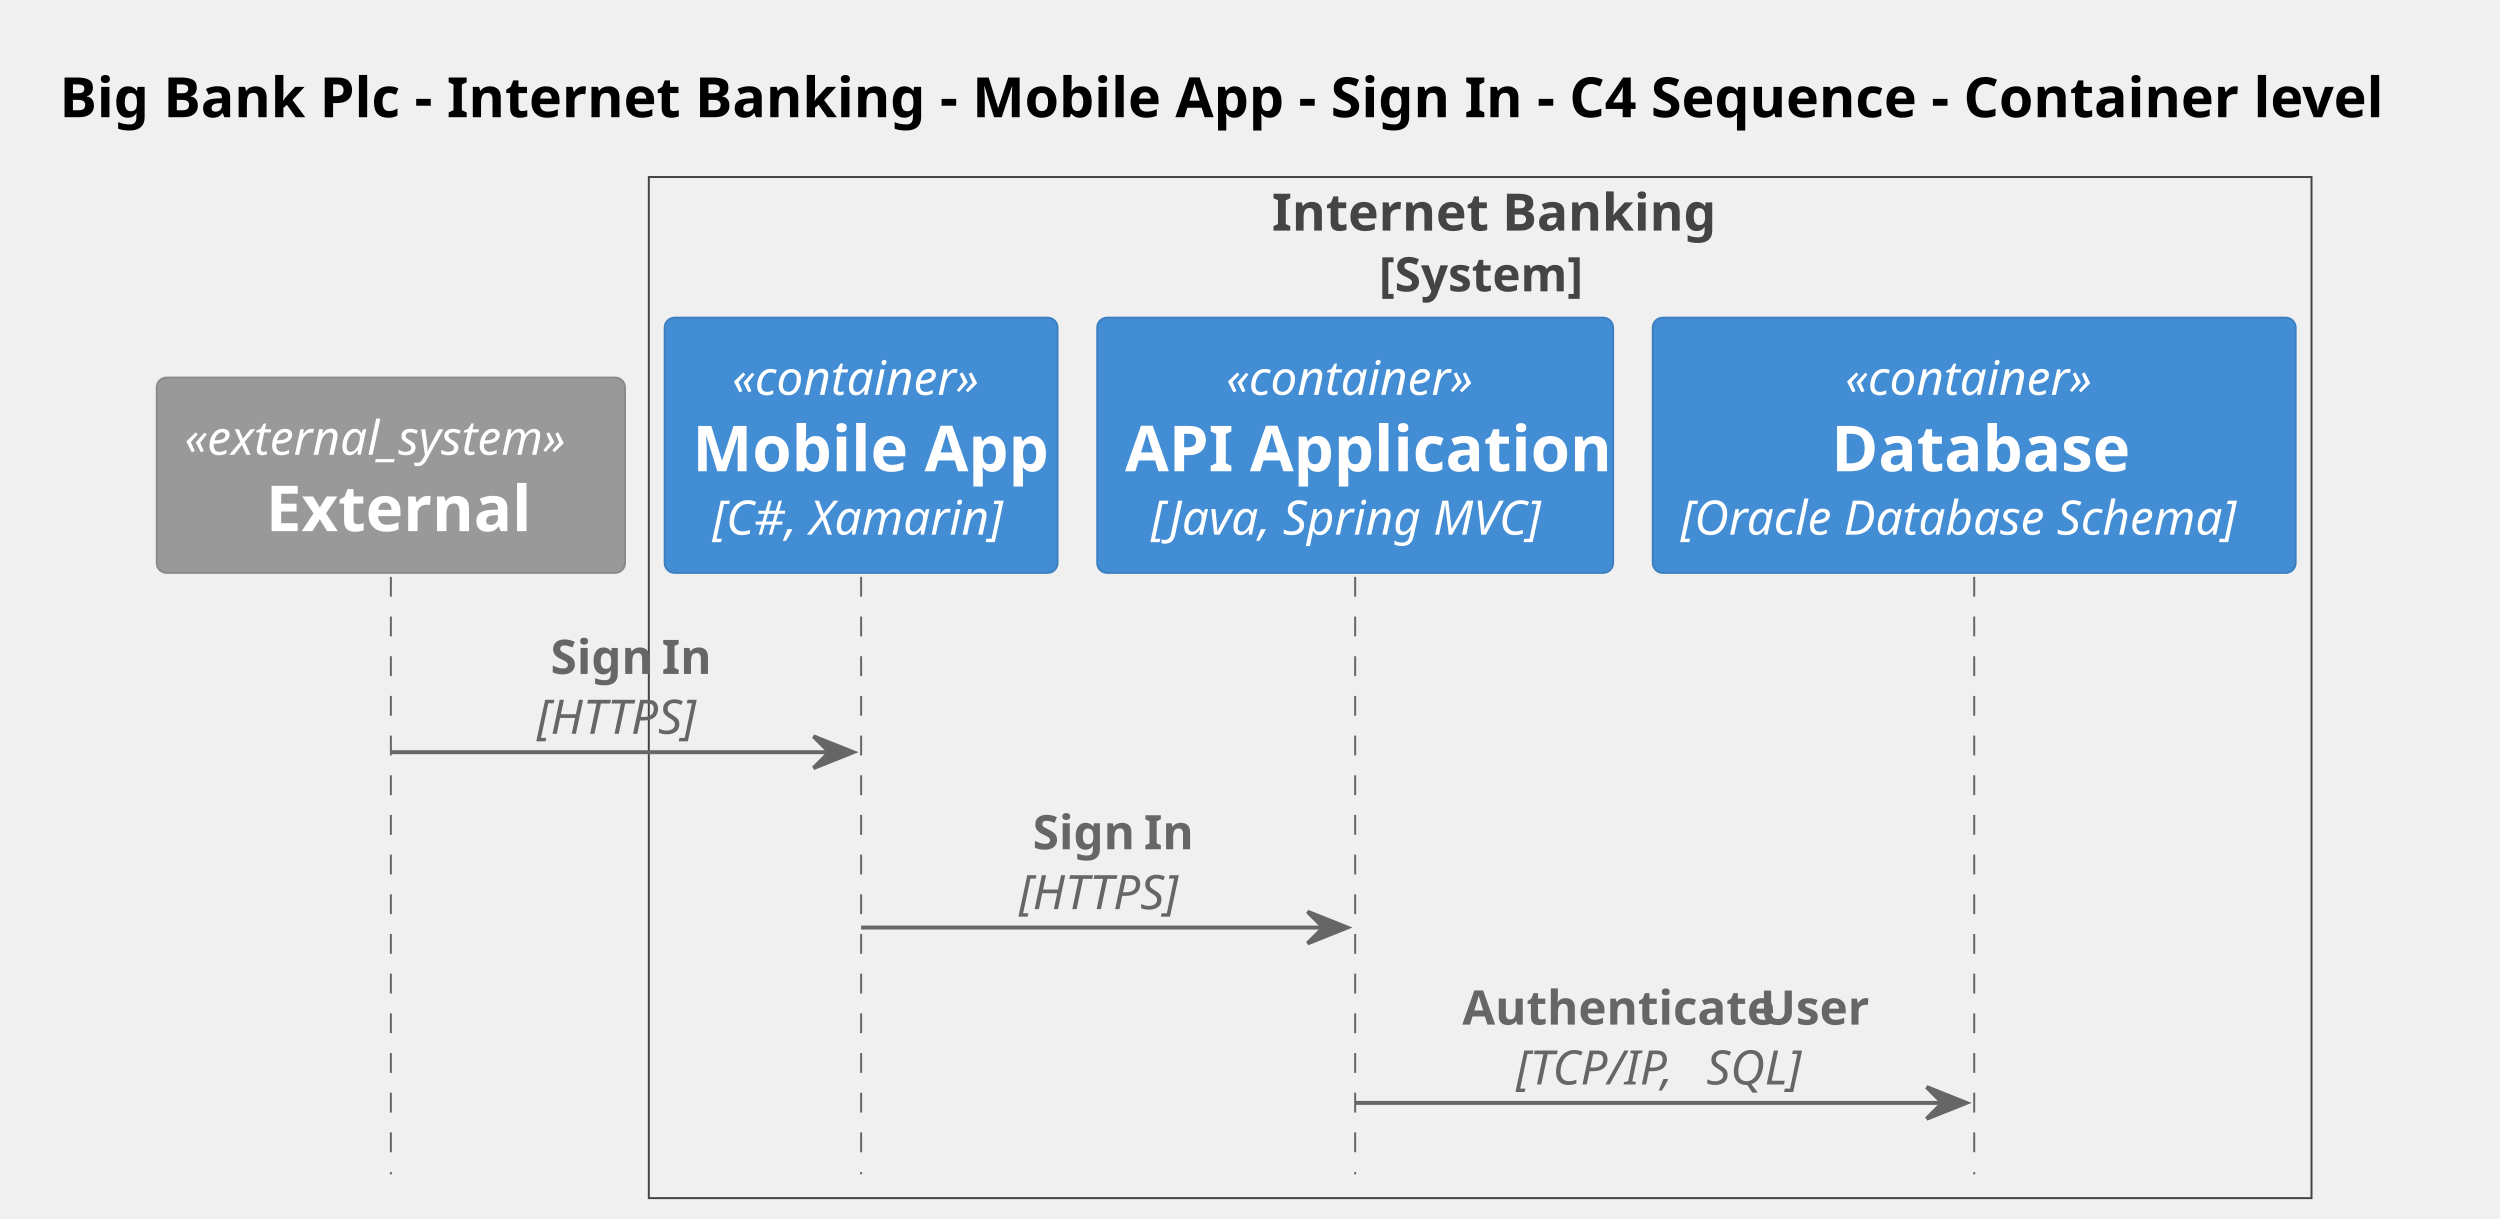
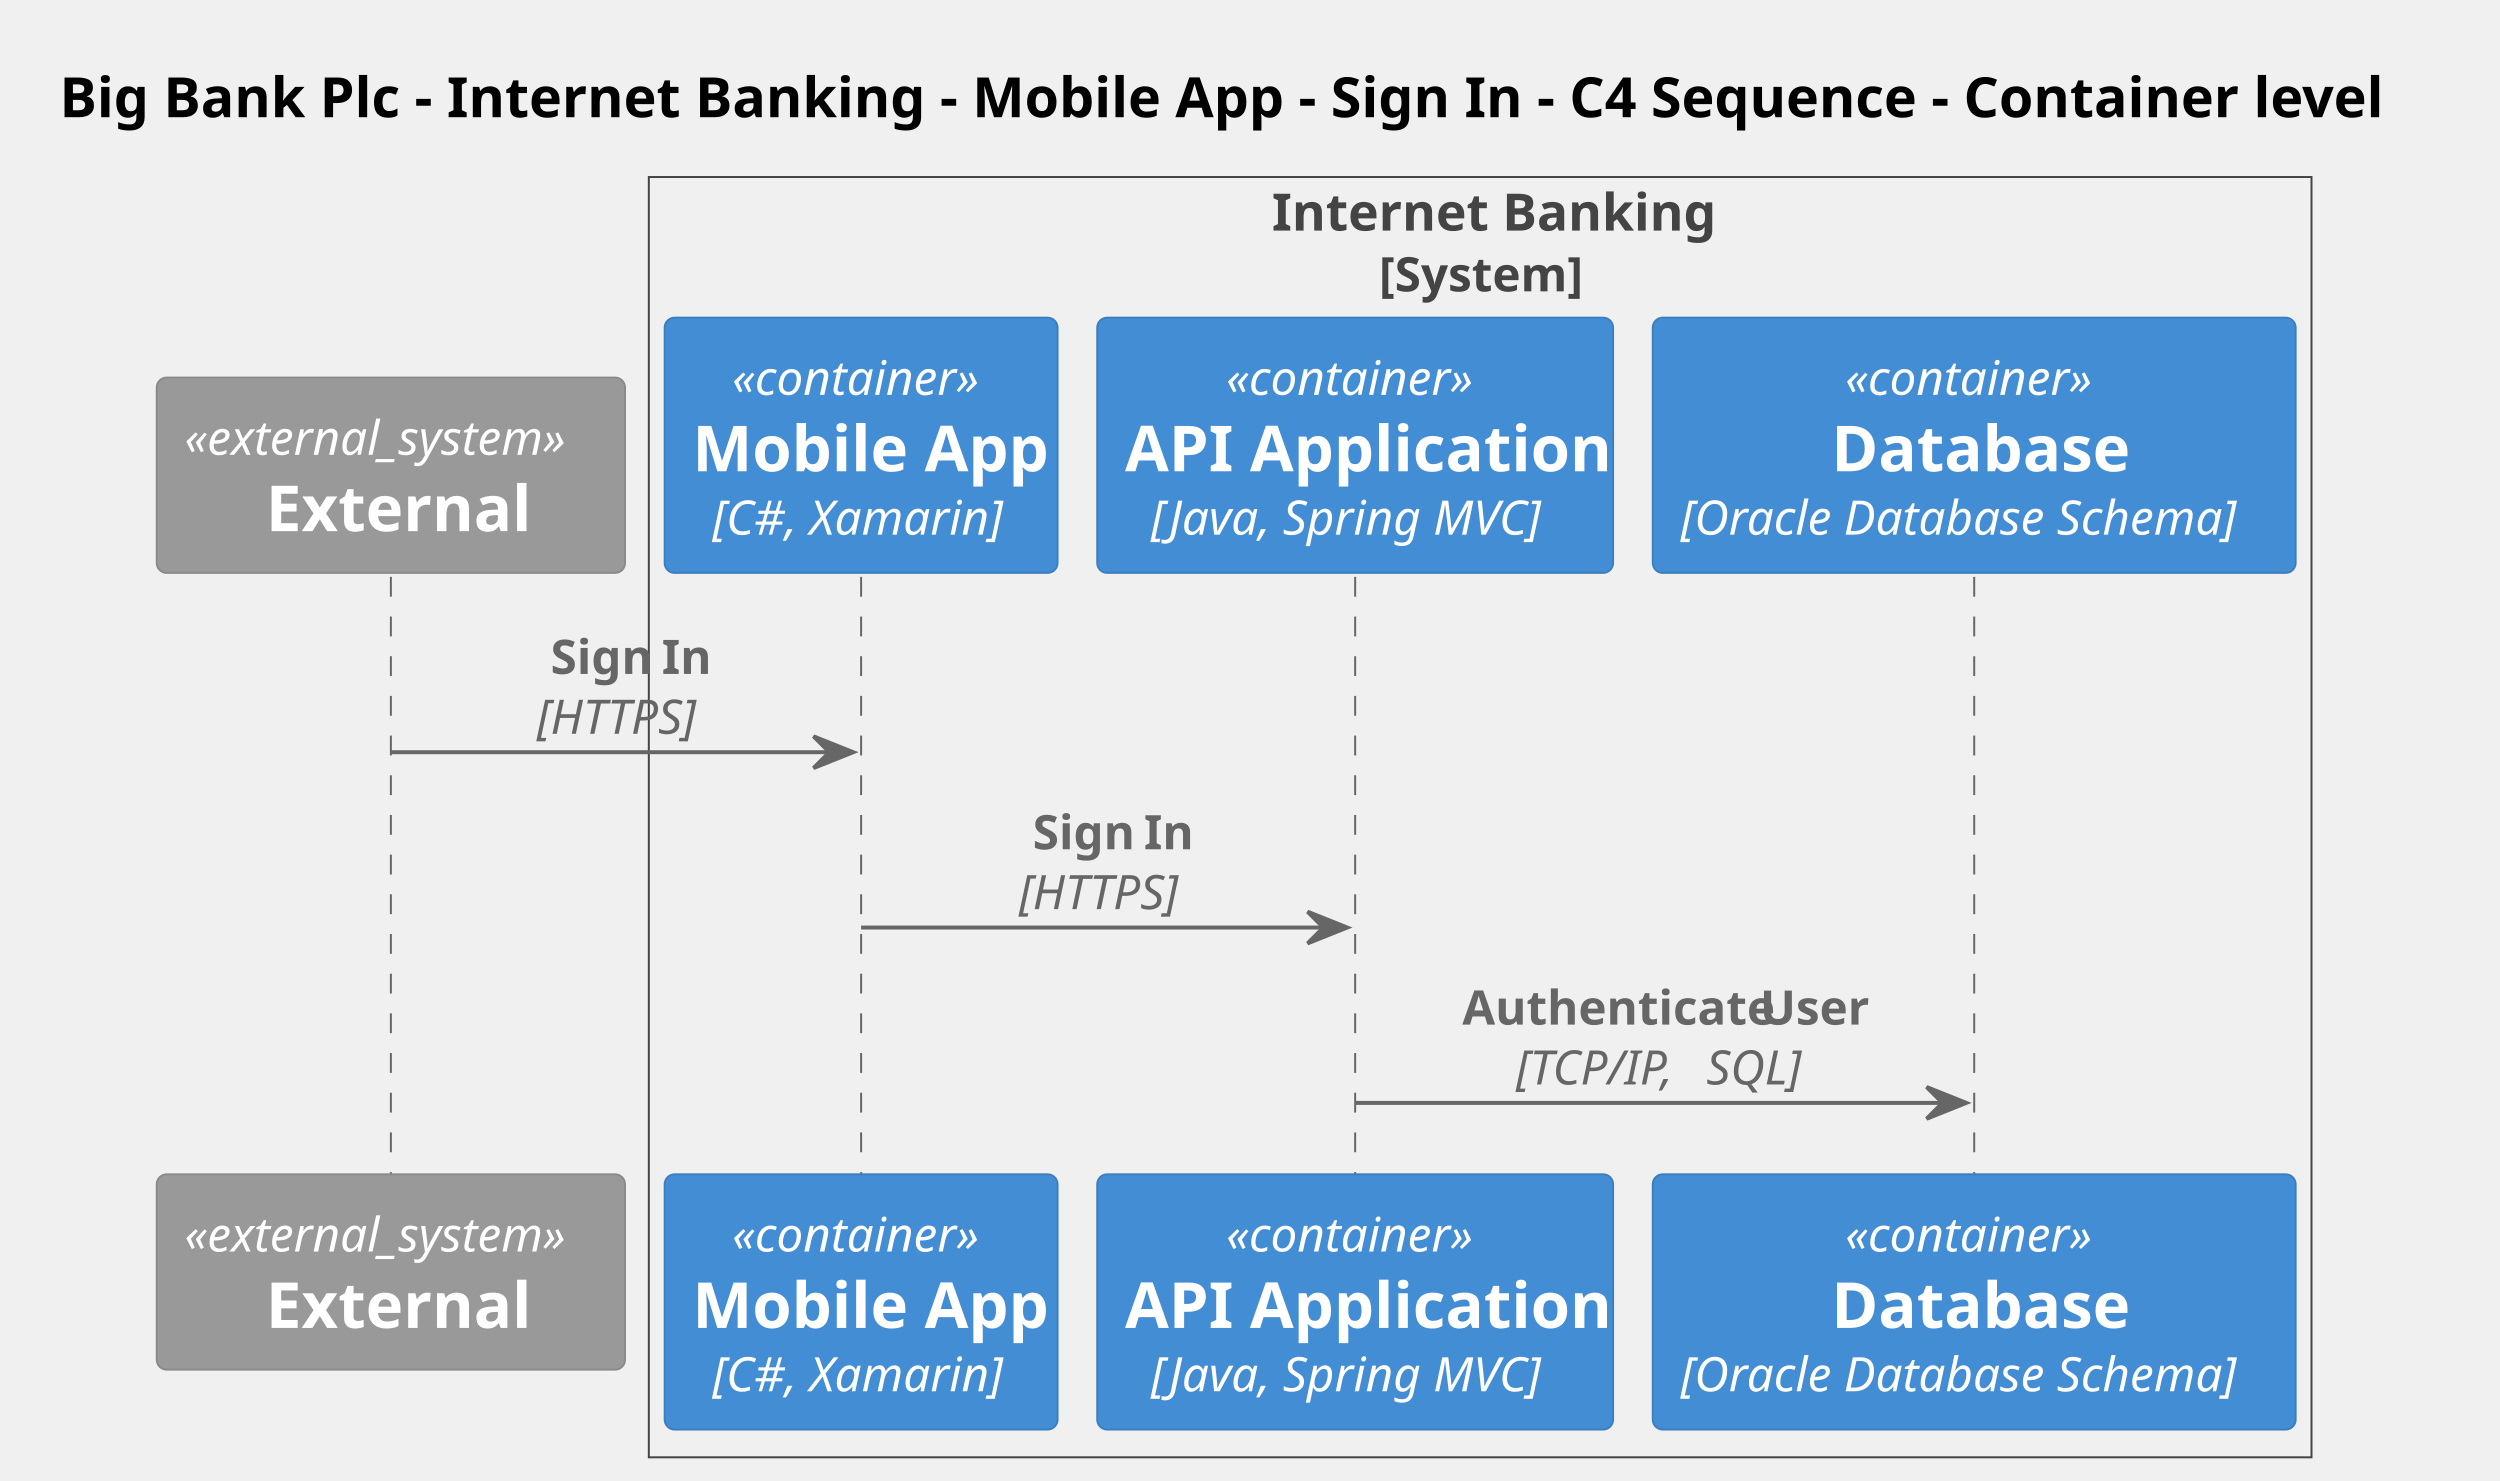
- <svg xmlns="http://www.w3.org/2000/svg" contentStyleType="text/css" height="307px" preserveAspectRatio="none" style="width:630px;height:307px;background:#FFFFFF;" version="1.1" viewBox="0 0 630 307" width="630px" zoomAndPan="magnify">
+ <svg xmlns="http://www.w3.org/2000/svg" contentStyleType="text/css" height="373px" preserveAspectRatio="none" style="width:630px;height:373px;background:#FFFFFF;" version="1.1" viewBox="0 0 630 373" width="630px" zoomAndPan="magnify">
  <defs />
  <g>
-     <rect fill="none" height="257.32" style="stroke:#444444;stroke-width:0.5;" width="419" x="163.5" y="44.609" />
+     <rect fill="none" height="322.633" style="stroke:#444444;stroke-width:0.5;" width="419" x="163.5" y="44.609" />
    <text fill="#444444" font-family="sans-serif" font-size="13" font-weight="bold" lengthAdjust="spacing" textLength="105" x="320.5" y="58.105">Internet Banking</text>
    <text fill="#444444" font-family="sans-serif" font-size="12" font-weight="bold" lengthAdjust="spacing" textLength="51" x="347.5" y="73.418">[System]</text>
    <text fill="#000000" font-family="sans-serif" font-size="14" font-weight="bold" lengthAdjust="spacing" textLength="597" x="15" y="29.533">Big Bank Plc - Internet Banking - Mobile App - Sign In - C4 Sequence - Container level</text>
    <line style="stroke:#666666;stroke-width:0.5;stroke-dasharray:5.0,5.0;" x1="98.5" x2="98.5" y1="145.367" y2="295.93" />
    <line style="stroke:#666666;stroke-width:0.5;stroke-dasharray:5.0,5.0;" x1="217" x2="217" y1="145.367" y2="295.93" />
    <line style="stroke:#666666;stroke-width:0.5;stroke-dasharray:5.0,5.0;" x1="341.5" x2="341.5" y1="145.367" y2="295.93" />
    <line style="stroke:#666666;stroke-width:0.5;stroke-dasharray:5.0,5.0;" x1="497.5" x2="497.5" y1="145.367" y2="295.93" />
    <rect fill="#999999" height="49.219" rx="2.5" ry="2.5" style="stroke:#8A8A8A;stroke-width:0.5;" width="118" x="39.5" y="95.148" />
    <text fill="#FFFFFF" font-family="sans-serif" font-size="12" font-style="italic" lengthAdjust="spacing" textLength="104" x="46.5" y="114.606">«external_system»</text>
    <text fill="#FFFFFF" font-family="sans-serif" font-size="16" font-weight="bold" lengthAdjust="spacing" textLength="63" x="67" y="133.852">External</text>
    <rect fill="#438DD5" height="64.312" rx="2.5" ry="2.5" style="stroke:#3C7FC0;stroke-width:0.5;" width="99" x="167.5" y="80.055" />
    <text fill="#FFFFFF" font-family="sans-serif" font-size="12" font-style="italic" lengthAdjust="spacing" textLength="65" x="184.5" y="99.512">«container»</text>
    <text fill="#FFFFFF" font-family="sans-serif" font-size="16" font-weight="bold" lengthAdjust="spacing" textLength="85" x="174.5" y="118.758">Mobile App</text>
    <text fill="#FFFFFF" font-family="sans-serif" font-size="12" font-style="italic" lengthAdjust="spacing" textLength="75" x="179.5" y="134.731">[C#, Xamarin]</text>
    <rect fill="#438DD5" height="64.312" rx="2.5" ry="2.5" style="stroke:#3C7FC0;stroke-width:0.5;" width="130" x="276.5" y="80.055" />
    <text fill="#FFFFFF" font-family="sans-serif" font-size="12" font-style="italic" lengthAdjust="spacing" textLength="65" x="309" y="99.512">«container»</text>
    <text fill="#FFFFFF" font-family="sans-serif" font-size="16" font-weight="bold" lengthAdjust="spacing" textLength="116" x="283.5" y="118.758">API Application</text>
    <text fill="#FFFFFF" font-family="sans-serif" font-size="12" font-style="italic" lengthAdjust="spacing" textLength="103" x="290" y="134.731">[Java, Spring MVC]</text>
    <rect fill="#438DD5" height="64.312" rx="2.5" ry="2.5" style="stroke:#3C7FC0;stroke-width:0.5;" width="162" x="416.5" y="80.055" />
    <text fill="#FFFFFF" font-family="sans-serif" font-size="12" font-style="italic" lengthAdjust="spacing" textLength="65" x="465" y="99.512">«container»</text>
    <text fill="#FFFFFF" font-family="sans-serif" font-size="16" font-weight="bold" lengthAdjust="spacing" textLength="72" x="461.5" y="118.758">Database</text>
    <text fill="#FFFFFF" font-family="sans-serif" font-size="12" font-style="italic" lengthAdjust="spacing" textLength="148" x="423.5" y="134.731">[Oracle Database Schema]</text>
+     <rect fill="#999999" height="49.219" rx="2.5" ry="2.5" style="stroke:#8A8A8A;stroke-width:0.5;" width="118" x="39.5" y="295.93" />
+     <text fill="#FFFFFF" font-family="sans-serif" font-size="12" font-style="italic" lengthAdjust="spacing" textLength="104" x="46.5" y="315.387">«external_system»</text>
+     <text fill="#FFFFFF" font-family="sans-serif" font-size="16" font-weight="bold" lengthAdjust="spacing" textLength="63" x="67" y="334.633">External</text>
+     <rect fill="#438DD5" height="64.312" rx="2.5" ry="2.5" style="stroke:#3C7FC0;stroke-width:0.5;" width="99" x="167.5" y="295.93" />
+     <text fill="#FFFFFF" font-family="sans-serif" font-size="12" font-style="italic" lengthAdjust="spacing" textLength="65" x="184.5" y="315.387">«container»</text>
+     <text fill="#FFFFFF" font-family="sans-serif" font-size="16" font-weight="bold" lengthAdjust="spacing" textLength="85" x="174.5" y="334.633">Mobile App</text>
+     <text fill="#FFFFFF" font-family="sans-serif" font-size="12" font-style="italic" lengthAdjust="spacing" textLength="75" x="179.5" y="350.606">[C#, Xamarin]</text>
+     <rect fill="#438DD5" height="64.312" rx="2.5" ry="2.5" style="stroke:#3C7FC0;stroke-width:0.5;" width="130" x="276.5" y="295.93" />
+     <text fill="#FFFFFF" font-family="sans-serif" font-size="12" font-style="italic" lengthAdjust="spacing" textLength="65" x="309" y="315.387">«container»</text>
+     <text fill="#FFFFFF" font-family="sans-serif" font-size="16" font-weight="bold" lengthAdjust="spacing" textLength="116" x="283.5" y="334.633">API Application</text>
+     <text fill="#FFFFFF" font-family="sans-serif" font-size="12" font-style="italic" lengthAdjust="spacing" textLength="103" x="290" y="350.606">[Java, Spring MVC]</text>
+     <rect fill="#438DD5" height="64.312" rx="2.5" ry="2.5" style="stroke:#3C7FC0;stroke-width:0.5;" width="162" x="416.5" y="295.93" />
+     <text fill="#FFFFFF" font-family="sans-serif" font-size="12" font-style="italic" lengthAdjust="spacing" textLength="65" x="465" y="315.387">«container»</text>
+     <text fill="#FFFFFF" font-family="sans-serif" font-size="16" font-weight="bold" lengthAdjust="spacing" textLength="72" x="461.5" y="334.633">Database</text>
+     <text fill="#FFFFFF" font-family="sans-serif" font-size="12" font-style="italic" lengthAdjust="spacing" textLength="148" x="423.5" y="350.606">[Oracle Database Schema]</text>
    <polygon fill="#666666" points="205,185.555,215,189.555,205,193.555,209,189.555" style="stroke:#666666;stroke-width:1.0;" />
    <line style="stroke:#666666;stroke-width:1.0;" x1="98.5" x2="211" y1="189.555" y2="189.555" />
    <text fill="#666666" font-family="sans-serif" font-size="12" font-weight="bold" lengthAdjust="spacing" textLength="25" x="138.75" y="169.824">Sign</text>
    <text fill="#666666" font-family="sans-serif" font-size="12" font-weight="bold" lengthAdjust="spacing" textLength="3" x="163.75" y="169.824"> </text>
    <text fill="#666666" font-family="sans-serif" font-size="12" font-weight="bold" lengthAdjust="spacing" textLength="10" x="166.75" y="169.824">In</text>
    <text fill="#666666" font-family="sans-serif" font-size="12" font-style="italic" lengthAdjust="spacing" textLength="45" x="135.25" y="184.918">[HTTPS]</text>
    <polygon fill="#666666" points="329.5,229.742,339.5,233.742,329.5,237.742,333.5,233.742" style="stroke:#666666;stroke-width:1.0;" />
    <line style="stroke:#666666;stroke-width:1.0;" x1="217" x2="335.5" y1="233.742" y2="233.742" />
    <text fill="#666666" font-family="sans-serif" font-size="12" font-weight="bold" lengthAdjust="spacing" textLength="25" x="260.25" y="214.012">Sign</text>
    <text fill="#666666" font-family="sans-serif" font-size="12" font-weight="bold" lengthAdjust="spacing" textLength="3" x="285.25" y="214.012"> </text>
    <text fill="#666666" font-family="sans-serif" font-size="12" font-weight="bold" lengthAdjust="spacing" textLength="10" x="288.25" y="214.012">In</text>
    <text fill="#666666" font-family="sans-serif" font-size="12" font-style="italic" lengthAdjust="spacing" textLength="45" x="256.75" y="229.106">[HTTPS]</text>
    <polygon fill="#666666" points="485.5,273.93,495.5,277.93,485.5,281.93,489.5,277.93" style="stroke:#666666;stroke-width:1.0;" />
    <line style="stroke:#666666;stroke-width:1.0;" x1="341.5" x2="491.5" y1="277.93" y2="277.93" />
    <text fill="#666666" font-family="sans-serif" font-size="12" font-weight="bold" lengthAdjust="spacing" textLength="72" x="368.5" y="258.199">Authenticate</text>
    <text fill="#666666" font-family="sans-serif" font-size="12" font-weight="bold" lengthAdjust="spacing" textLength="3" x="440.5" y="258.199"> </text>
    <text fill="#666666" font-family="sans-serif" font-size="12" font-weight="bold" lengthAdjust="spacing" textLength="27" x="443.5" y="258.199">User</text>
    <text fill="#666666" font-family="sans-serif" font-size="12" font-style="italic" lengthAdjust="spacing" textLength="45" x="382" y="273.293">[TCP/IP,</text>
    <text fill="#666666" font-family="sans-serif" font-size="12" font-style="italic" lengthAdjust="spacing" textLength="3" x="427" y="273.293"> </text>
    <text fill="#666666" font-family="sans-serif" font-size="12" font-style="italic" lengthAdjust="spacing" textLength="27" x="430" y="273.293">SQL]</text>
  </g>
</svg>
